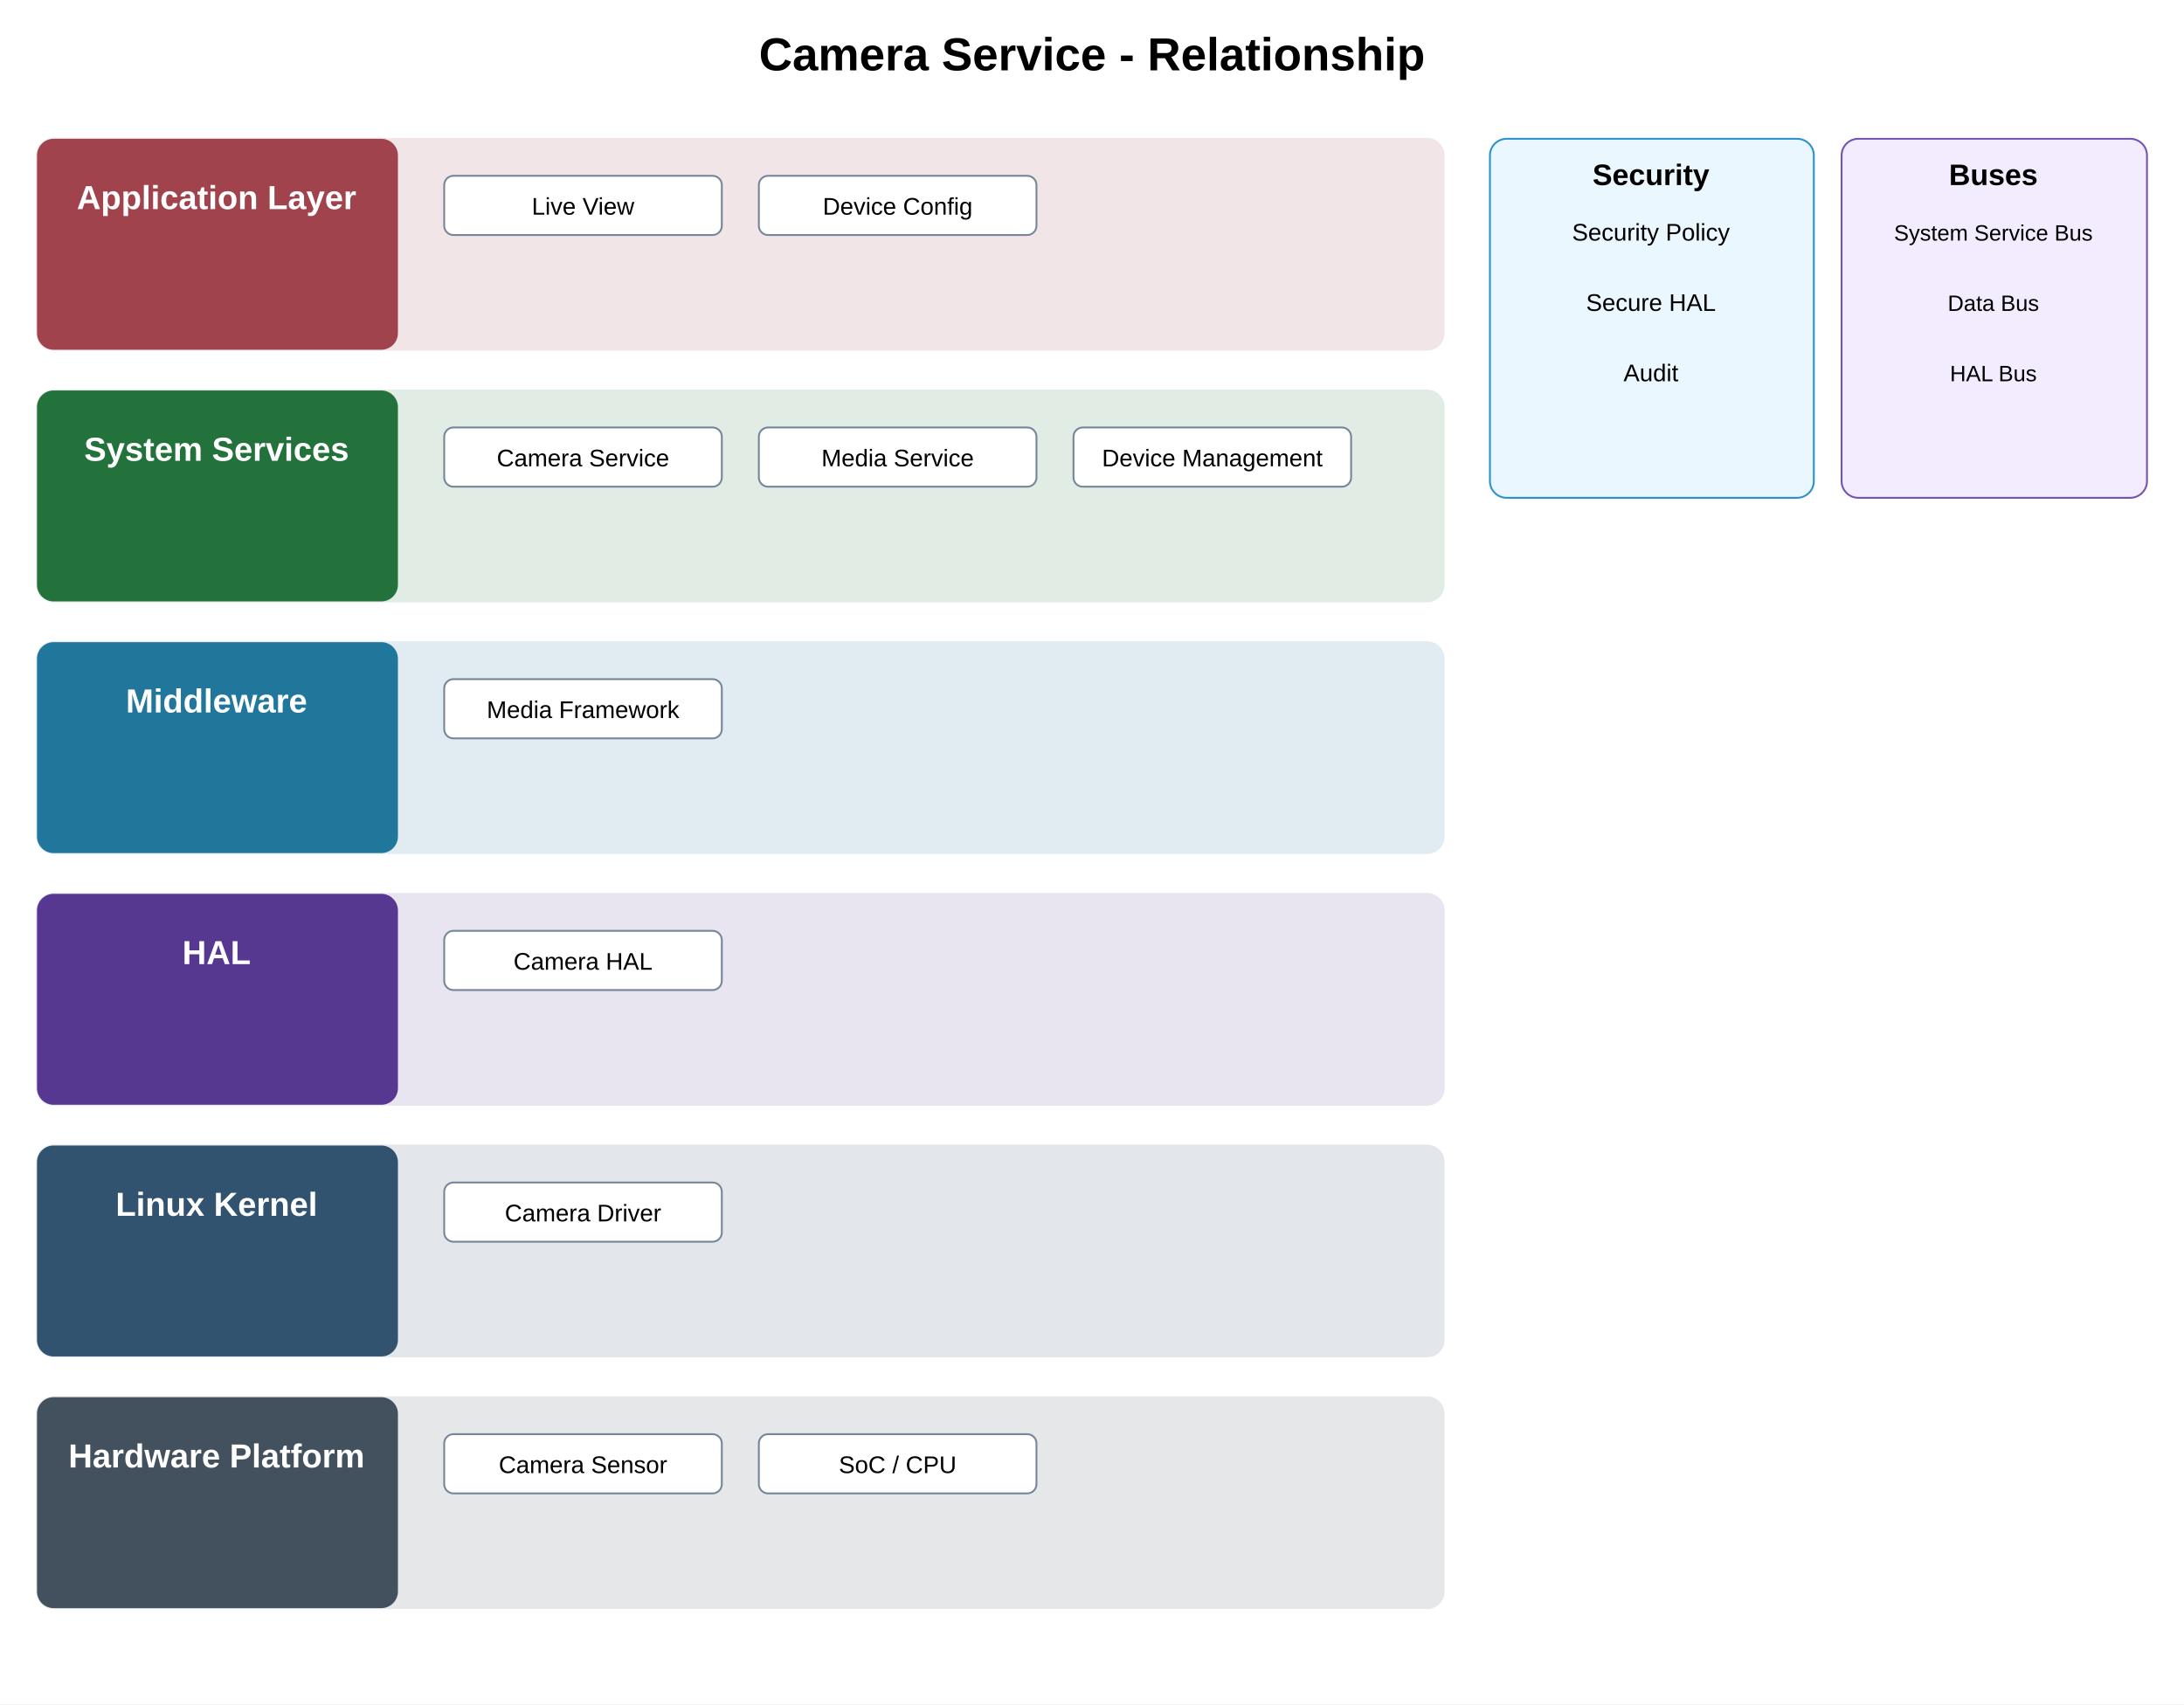
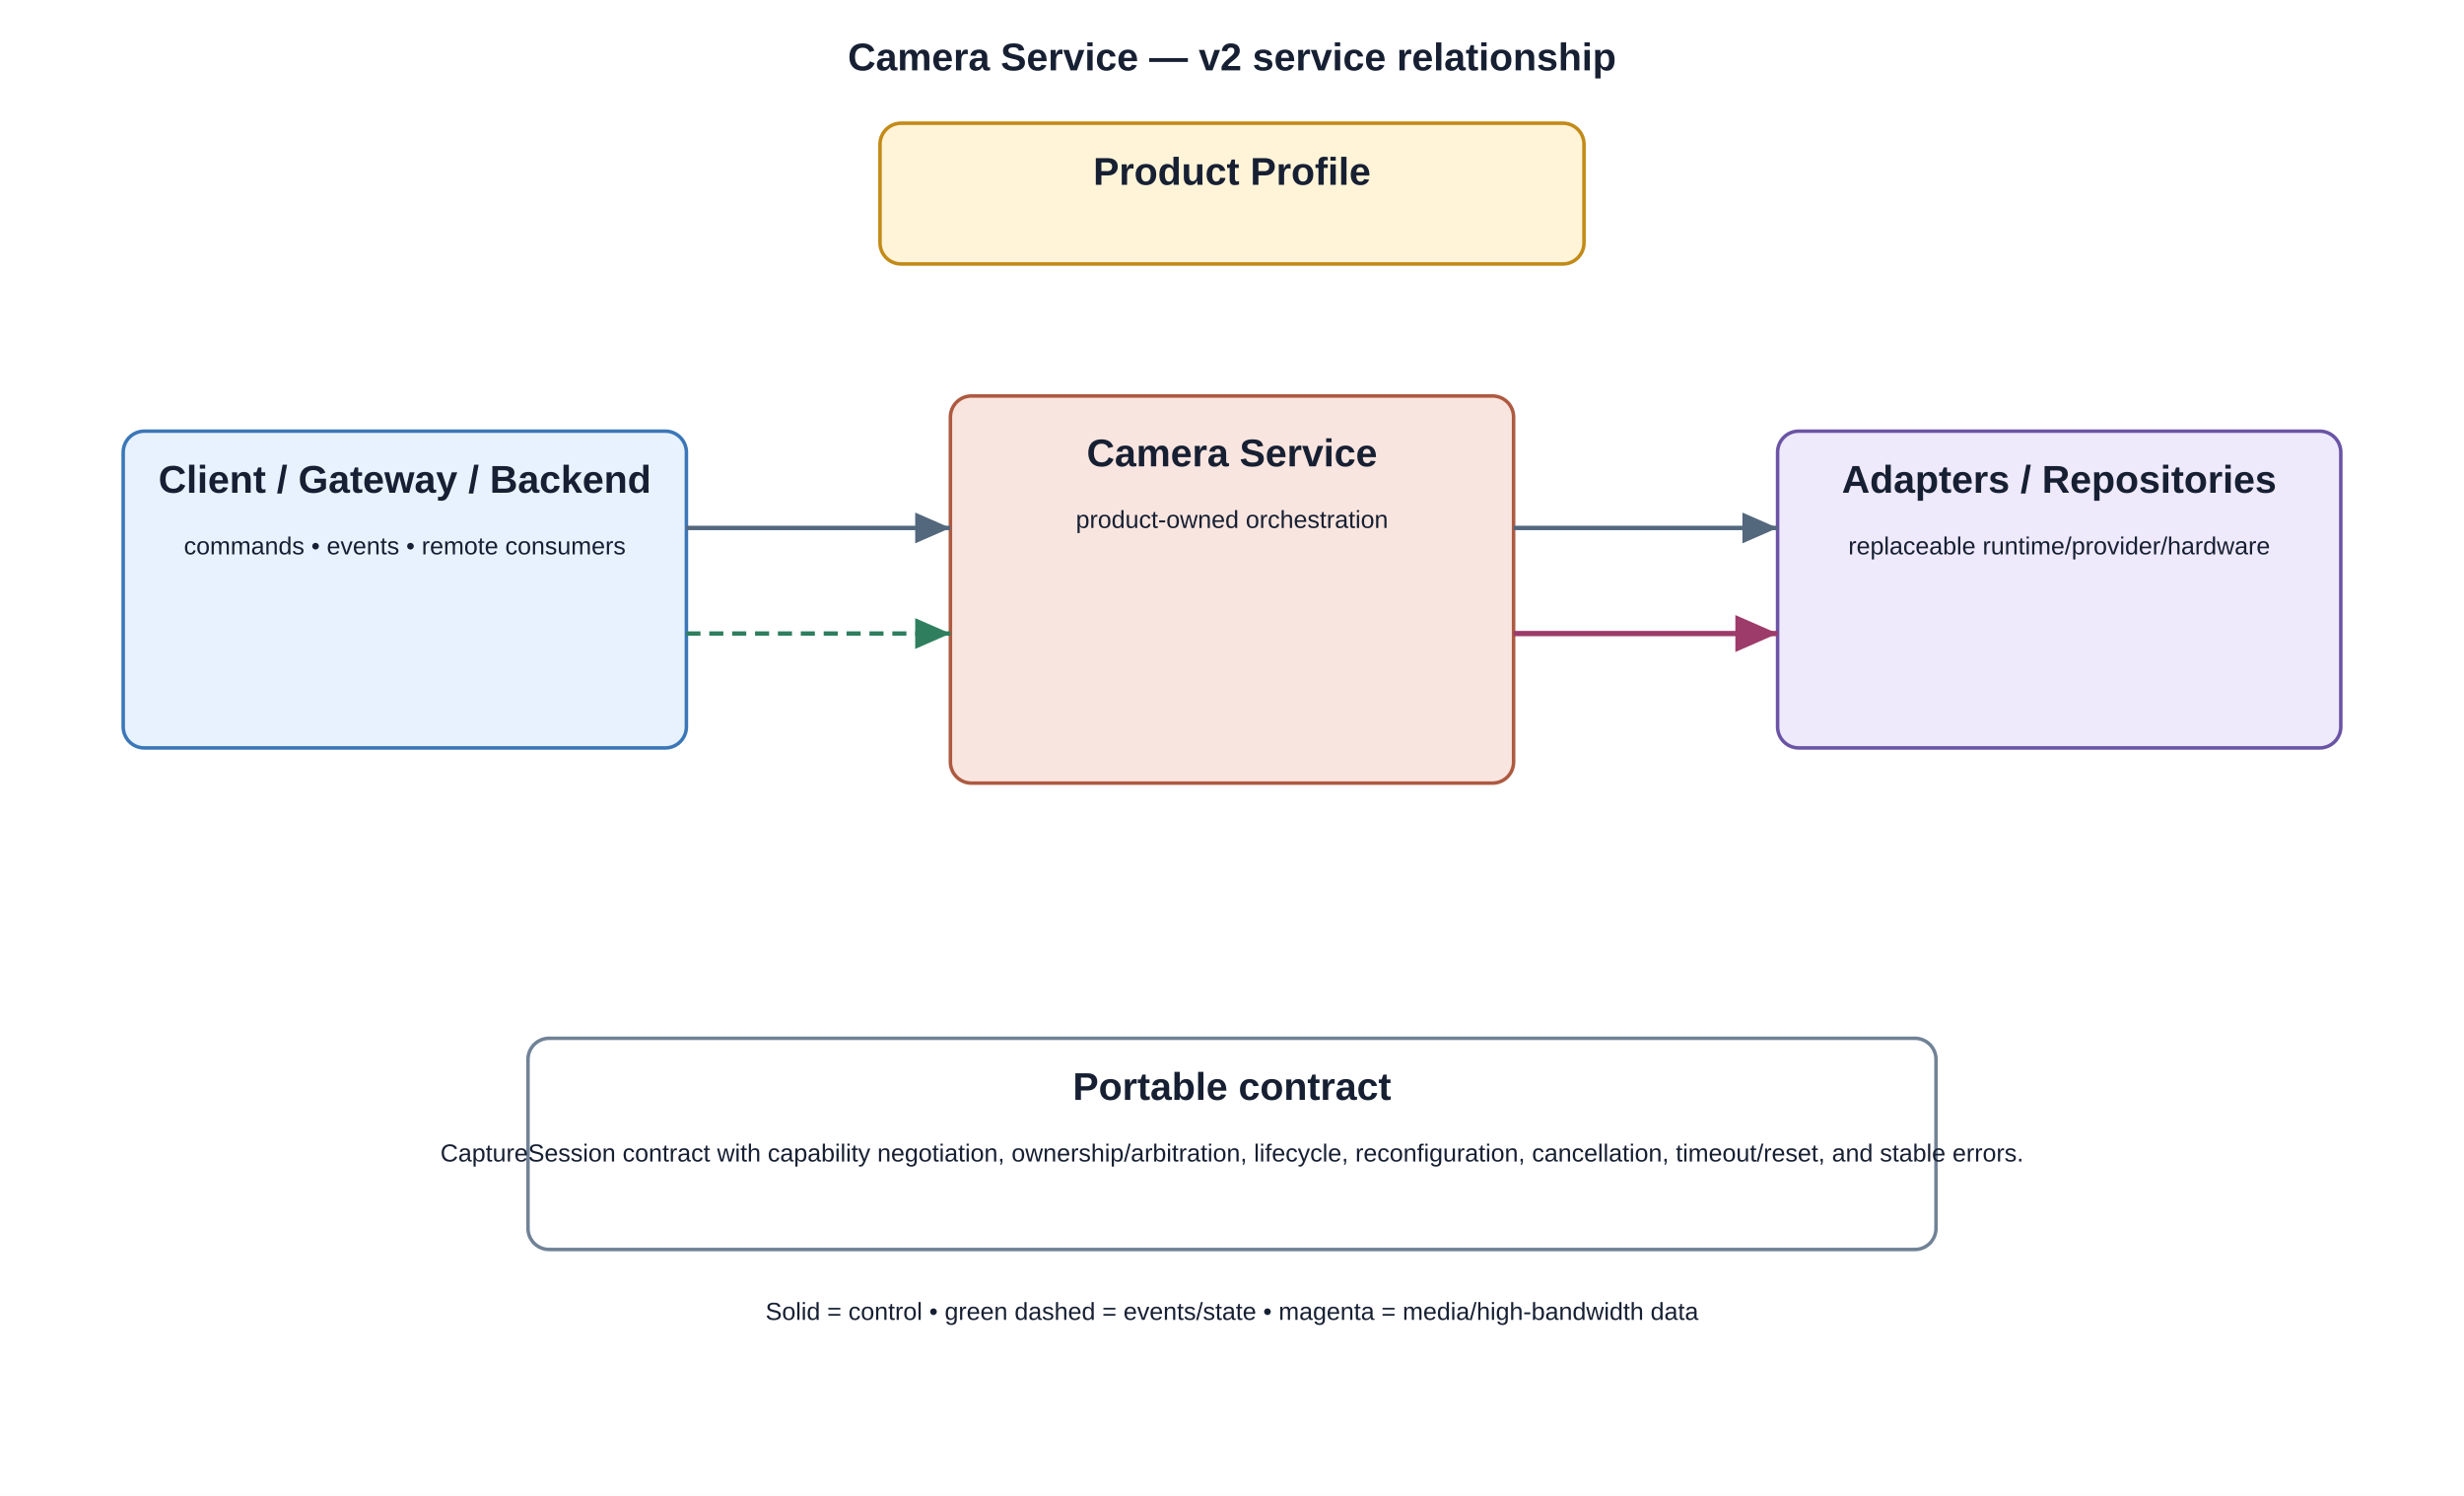
- <svg xmlns="http://www.w3.org/2000/svg" width="1180" height="921">
-   <rect width="100%" height="100%" fill="white" />
-   <text x="590" y="38" font-family="Arial" font-size="25" font-weight="bold" text-anchor="middle">Camera Service - Relationship</text>
-   <rect x="20" y="75" width="760" height="114" rx="9" fill="#a1434d" opacity=".14" stroke="#a1434d" />
-   <rect x="20" y="75" width="195" height="114" rx="9" fill="#a1434d" />
-   <text x="117" y="113" font-family="Arial" font-size="18" font-weight="bold" fill="white" text-anchor="middle">Application Layer</text>
-   <rect x="240" y="95" width="150" height="32" rx="5" fill="white" stroke="#75869a" />
-   <text x="315" y="116" font-family="Arial" font-size="13" text-anchor="middle">Live View</text>
-   <rect x="410" y="95" width="150" height="32" rx="5" fill="white" stroke="#75869a" />
-   <text x="485" y="116" font-family="Arial" font-size="13" text-anchor="middle">Device Config</text>
-   <rect x="20" y="211" width="760" height="114" rx="9" fill="#23723b" opacity=".14" stroke="#23723b" />
-   <rect x="20" y="211" width="195" height="114" rx="9" fill="#23723b" />
-   <text x="117" y="249" font-family="Arial" font-size="18" font-weight="bold" fill="white" text-anchor="middle">System Services</text>
-   <rect x="240" y="231" width="150" height="32" rx="5" fill="white" stroke="#75869a" />
-   <text x="315" y="252" font-family="Arial" font-size="13" text-anchor="middle">Camera Service</text>
-   <rect x="410" y="231" width="150" height="32" rx="5" fill="white" stroke="#75869a" />
-   <text x="485" y="252" font-family="Arial" font-size="13" text-anchor="middle">Media Service</text>
-   <rect x="580" y="231" width="150" height="32" rx="5" fill="white" stroke="#75869a" />
-   <text x="655" y="252" font-family="Arial" font-size="13" text-anchor="middle">Device Management</text>
-   <rect x="20" y="347" width="760" height="114" rx="9" fill="#20769b" opacity=".14" stroke="#20769b" />
-   <rect x="20" y="347" width="195" height="114" rx="9" fill="#20769b" />
-   <text x="117" y="385" font-family="Arial" font-size="18" font-weight="bold" fill="white" text-anchor="middle">Middleware</text>
-   <rect x="240" y="367" width="150" height="32" rx="5" fill="white" stroke="#75869a" />
-   <text x="315" y="388" font-family="Arial" font-size="13" text-anchor="middle">Media Framework</text>
-   <rect x="20" y="483" width="760" height="114" rx="9" fill="#563891" opacity=".14" stroke="#563891" />
-   <rect x="20" y="483" width="195" height="114" rx="9" fill="#563891" />
-   <text x="117" y="521" font-family="Arial" font-size="18" font-weight="bold" fill="white" text-anchor="middle">HAL</text>
-   <rect x="240" y="503" width="150" height="32" rx="5" fill="white" stroke="#75869a" />
-   <text x="315" y="524" font-family="Arial" font-size="13" text-anchor="middle">Camera HAL</text>
-   <rect x="20" y="619" width="760" height="114" rx="9" fill="#31536f" opacity=".14" stroke="#31536f" />
-   <rect x="20" y="619" width="195" height="114" rx="9" fill="#31536f" />
-   <text x="117" y="657" font-family="Arial" font-size="18" font-weight="bold" fill="white" text-anchor="middle">Linux Kernel</text>
-   <rect x="240" y="639" width="150" height="32" rx="5" fill="white" stroke="#75869a" />
-   <text x="315" y="660" font-family="Arial" font-size="13" text-anchor="middle">Camera Driver</text>
-   <rect x="20" y="755" width="760" height="114" rx="9" fill="#42515d" opacity=".14" stroke="#42515d" />
-   <rect x="20" y="755" width="195" height="114" rx="9" fill="#42515d" />
-   <text x="117" y="793" font-family="Arial" font-size="18" font-weight="bold" fill="white" text-anchor="middle">Hardware Platform</text>
-   <rect x="240" y="775" width="150" height="32" rx="5" fill="white" stroke="#75869a" />
-   <text x="315" y="796" font-family="Arial" font-size="13" text-anchor="middle">Camera Sensor</text>
-   <rect x="410" y="775" width="150" height="32" rx="5" fill="white" stroke="#75869a" />
-   <text x="485" y="796" font-family="Arial" font-size="13" text-anchor="middle">SoC / CPU</text>
-   <rect x="805" y="75" width="175" height="194" rx="9" fill="#eaf7ff" stroke="#2b91cf" />
-   <text x="892" y="100" font-family="Arial" font-size="16" font-weight="bold" text-anchor="middle">Security</text>
-   <text x="892" y="130" font-family="Arial" font-size="13" text-anchor="middle">Security Policy</text>
-   <text x="892" y="168" font-family="Arial" font-size="13" text-anchor="middle">Secure HAL</text>
-   <text x="892" y="206" font-family="Arial" font-size="13" text-anchor="middle">Audit</text>
-   <rect x="995" y="75" width="165" height="194" rx="9" fill="#f3ecff" stroke="#7254b3" />
-   <text x="1077" y="100" font-family="Arial" font-size="16" font-weight="bold" text-anchor="middle">Buses</text>
-   <text x="1077" y="130" font-family="Arial" font-size="12" text-anchor="middle">System Service Bus</text>
-   <text x="1077" y="168" font-family="Arial" font-size="12" text-anchor="middle">Data Bus</text>
-   <text x="1077" y="206" font-family="Arial" font-size="12" text-anchor="middle">HAL Bus</text>
+ <svg xmlns="http://www.w3.org/2000/svg" width="1400" height="850">
+   <defs>
+     <style>text{font-family:Arial;fill:#172033}.h{font-size:22px;font-weight:bold}.t{font-size:14px}.p{fill:#fff4d8;stroke:#c38a17;stroke-width:2}.svc{fill:#f9e5df;stroke:#ad5a41;stroke-width:2}.ad{fill:#eee9fb;stroke:#6a54a5;stroke-width:2}.dep{fill:#e8f2ff;stroke:#3b77b7;stroke-width:2}.x{fill:white;stroke:#718297;stroke-width:2}.a{stroke:#53677d;stroke-width:2.5;fill:none;marker-end:url(#a)}.m{stroke:#9d3b6a;stroke-width:3;fill:none;marker-end:url(#m)}.e{stroke:#2f7f5f;stroke-width:2.5;stroke-dasharray:8 5;fill:none;marker-end:url(#e)}</style>
+     <marker id="a" markerWidth="10" markerHeight="10" refX="8" refY="3.5" orient="auto">
+       <polygon points="0 0,8 3.5,0 7" fill="#53677d" />
+     </marker>
+     <marker id="m" markerWidth="10" markerHeight="10" refX="8" refY="3.5" orient="auto">
+       <polygon points="0 0,8 3.5,0 7" fill="#9d3b6a" />
+     </marker>
+     <marker id="e" markerWidth="10" markerHeight="10" refX="8" refY="3.5" orient="auto">
+       <polygon points="0 0,8 3.5,0 7" fill="#2f7f5f" />
+     </marker>
+   </defs>
+   <rect width="1400" height="850" fill="white" />
+   <text x="700" y="40" class="h" text-anchor="middle">Camera Service — v2 service relationship</text>
+   <rect x="500" y="70" width="400" height="80" rx="12" class="p" />
+   <text x="700" y="105" class="h" text-anchor="middle">Product Profile</text>
+   <rect x="70" y="245" width="320" height="180" rx="12" class="dep" />
+   <text x="230" y="280" class="h" text-anchor="middle">Client / Gateway / Backend</text>
+   <text x="230" y="315" class="t" text-anchor="middle">commands • events • remote consumers</text>
+   <rect x="540" y="225" width="320" height="220" rx="12" class="svc" />
+   <text x="700" y="265" class="h" text-anchor="middle">Camera Service</text>
+   <text x="700" y="300" class="t" text-anchor="middle">product-owned orchestration</text>
+   <rect x="1010" y="245" width="320" height="180" rx="12" class="ad" />
+   <text x="1170" y="280" class="h" text-anchor="middle">Adapters / Repositories</text>
+   <text x="1170" y="315" class="t" text-anchor="middle">replaceable runtime/provider/hardware</text>
+   <path d="M390 300 L540 300" class="a" />
+   <path d="M860 300 L1010 300" class="a" />
+   <path d="M390 360 L540 360" class="e" />
+   <path d="M860 360 L1010 360" class="m" />
+   <rect x="300" y="590" width="800" height="120" rx="12" class="x" />
+   <text x="700" y="625" class="h" text-anchor="middle">Portable contract</text>
+   <text x="700" y="660" class="t" text-anchor="middle">CaptureSession contract with capability negotiation, ownership/arbitration, lifecycle, reconfiguration, cancellation, timeout/reset, and stable errors.</text>
+   <text x="700" y="750" class="t" text-anchor="middle">Solid = control • green dashed = events/state • magenta = media/high-bandwidth data</text>
</svg>
